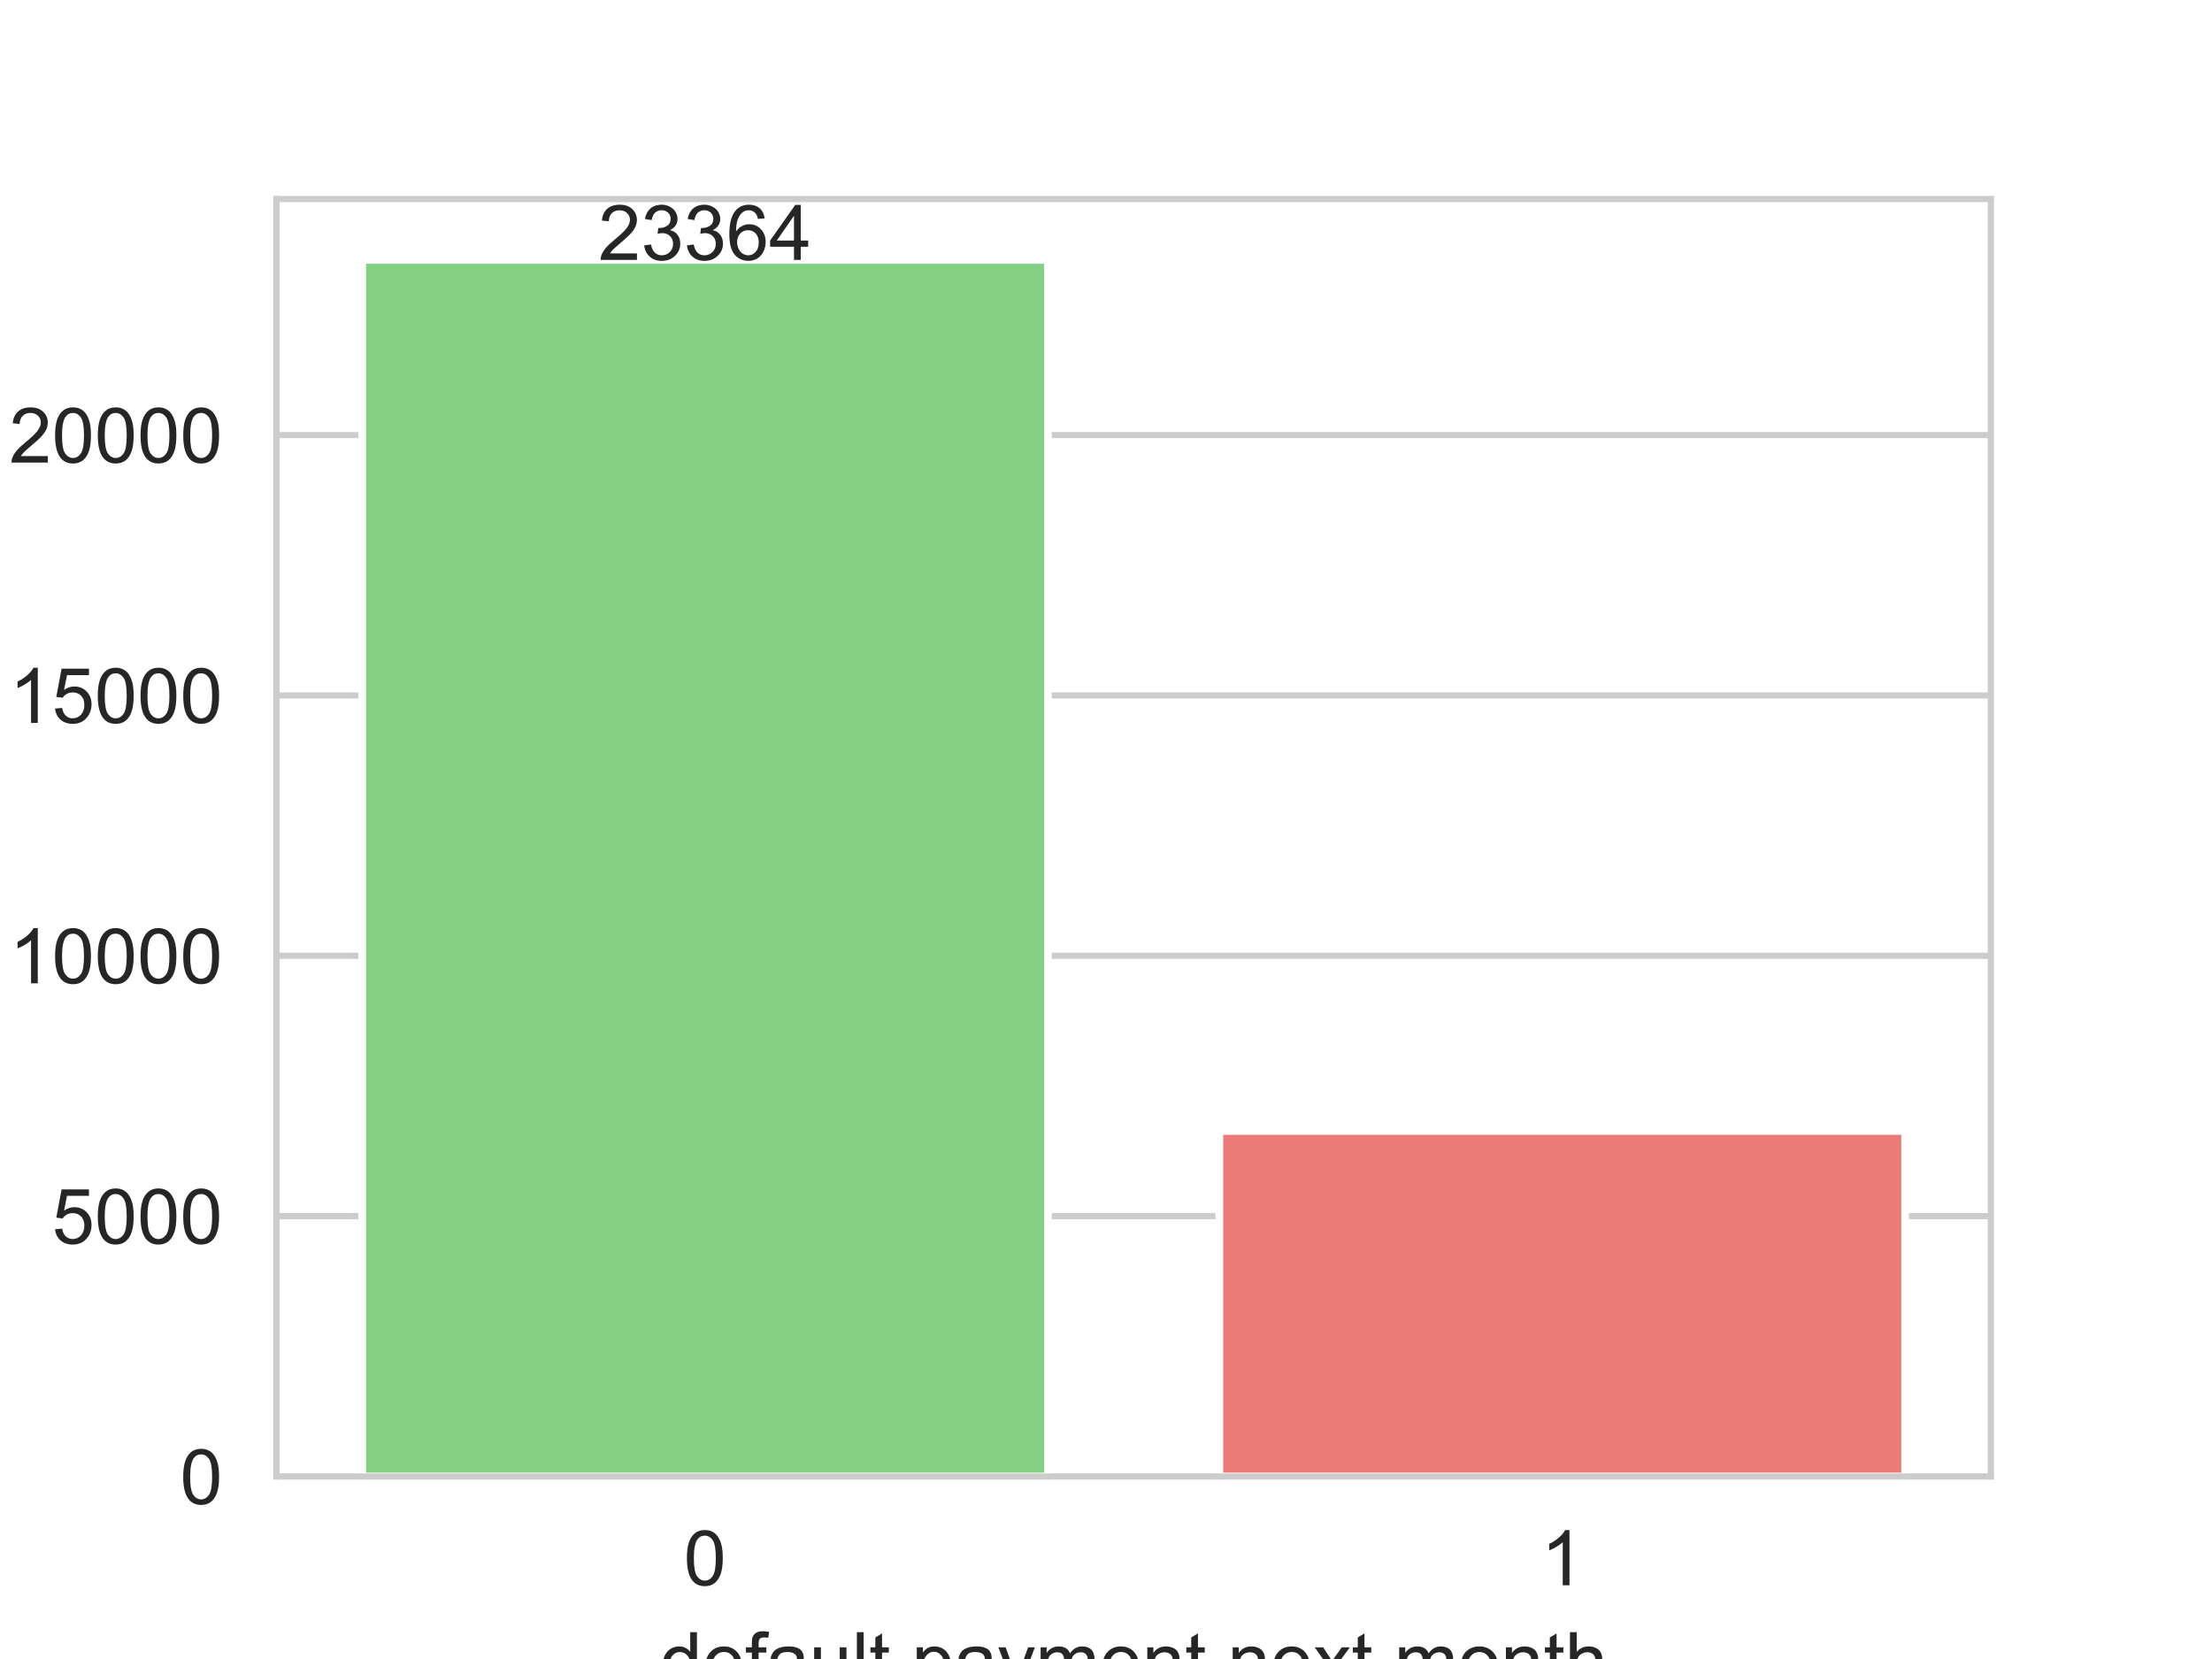
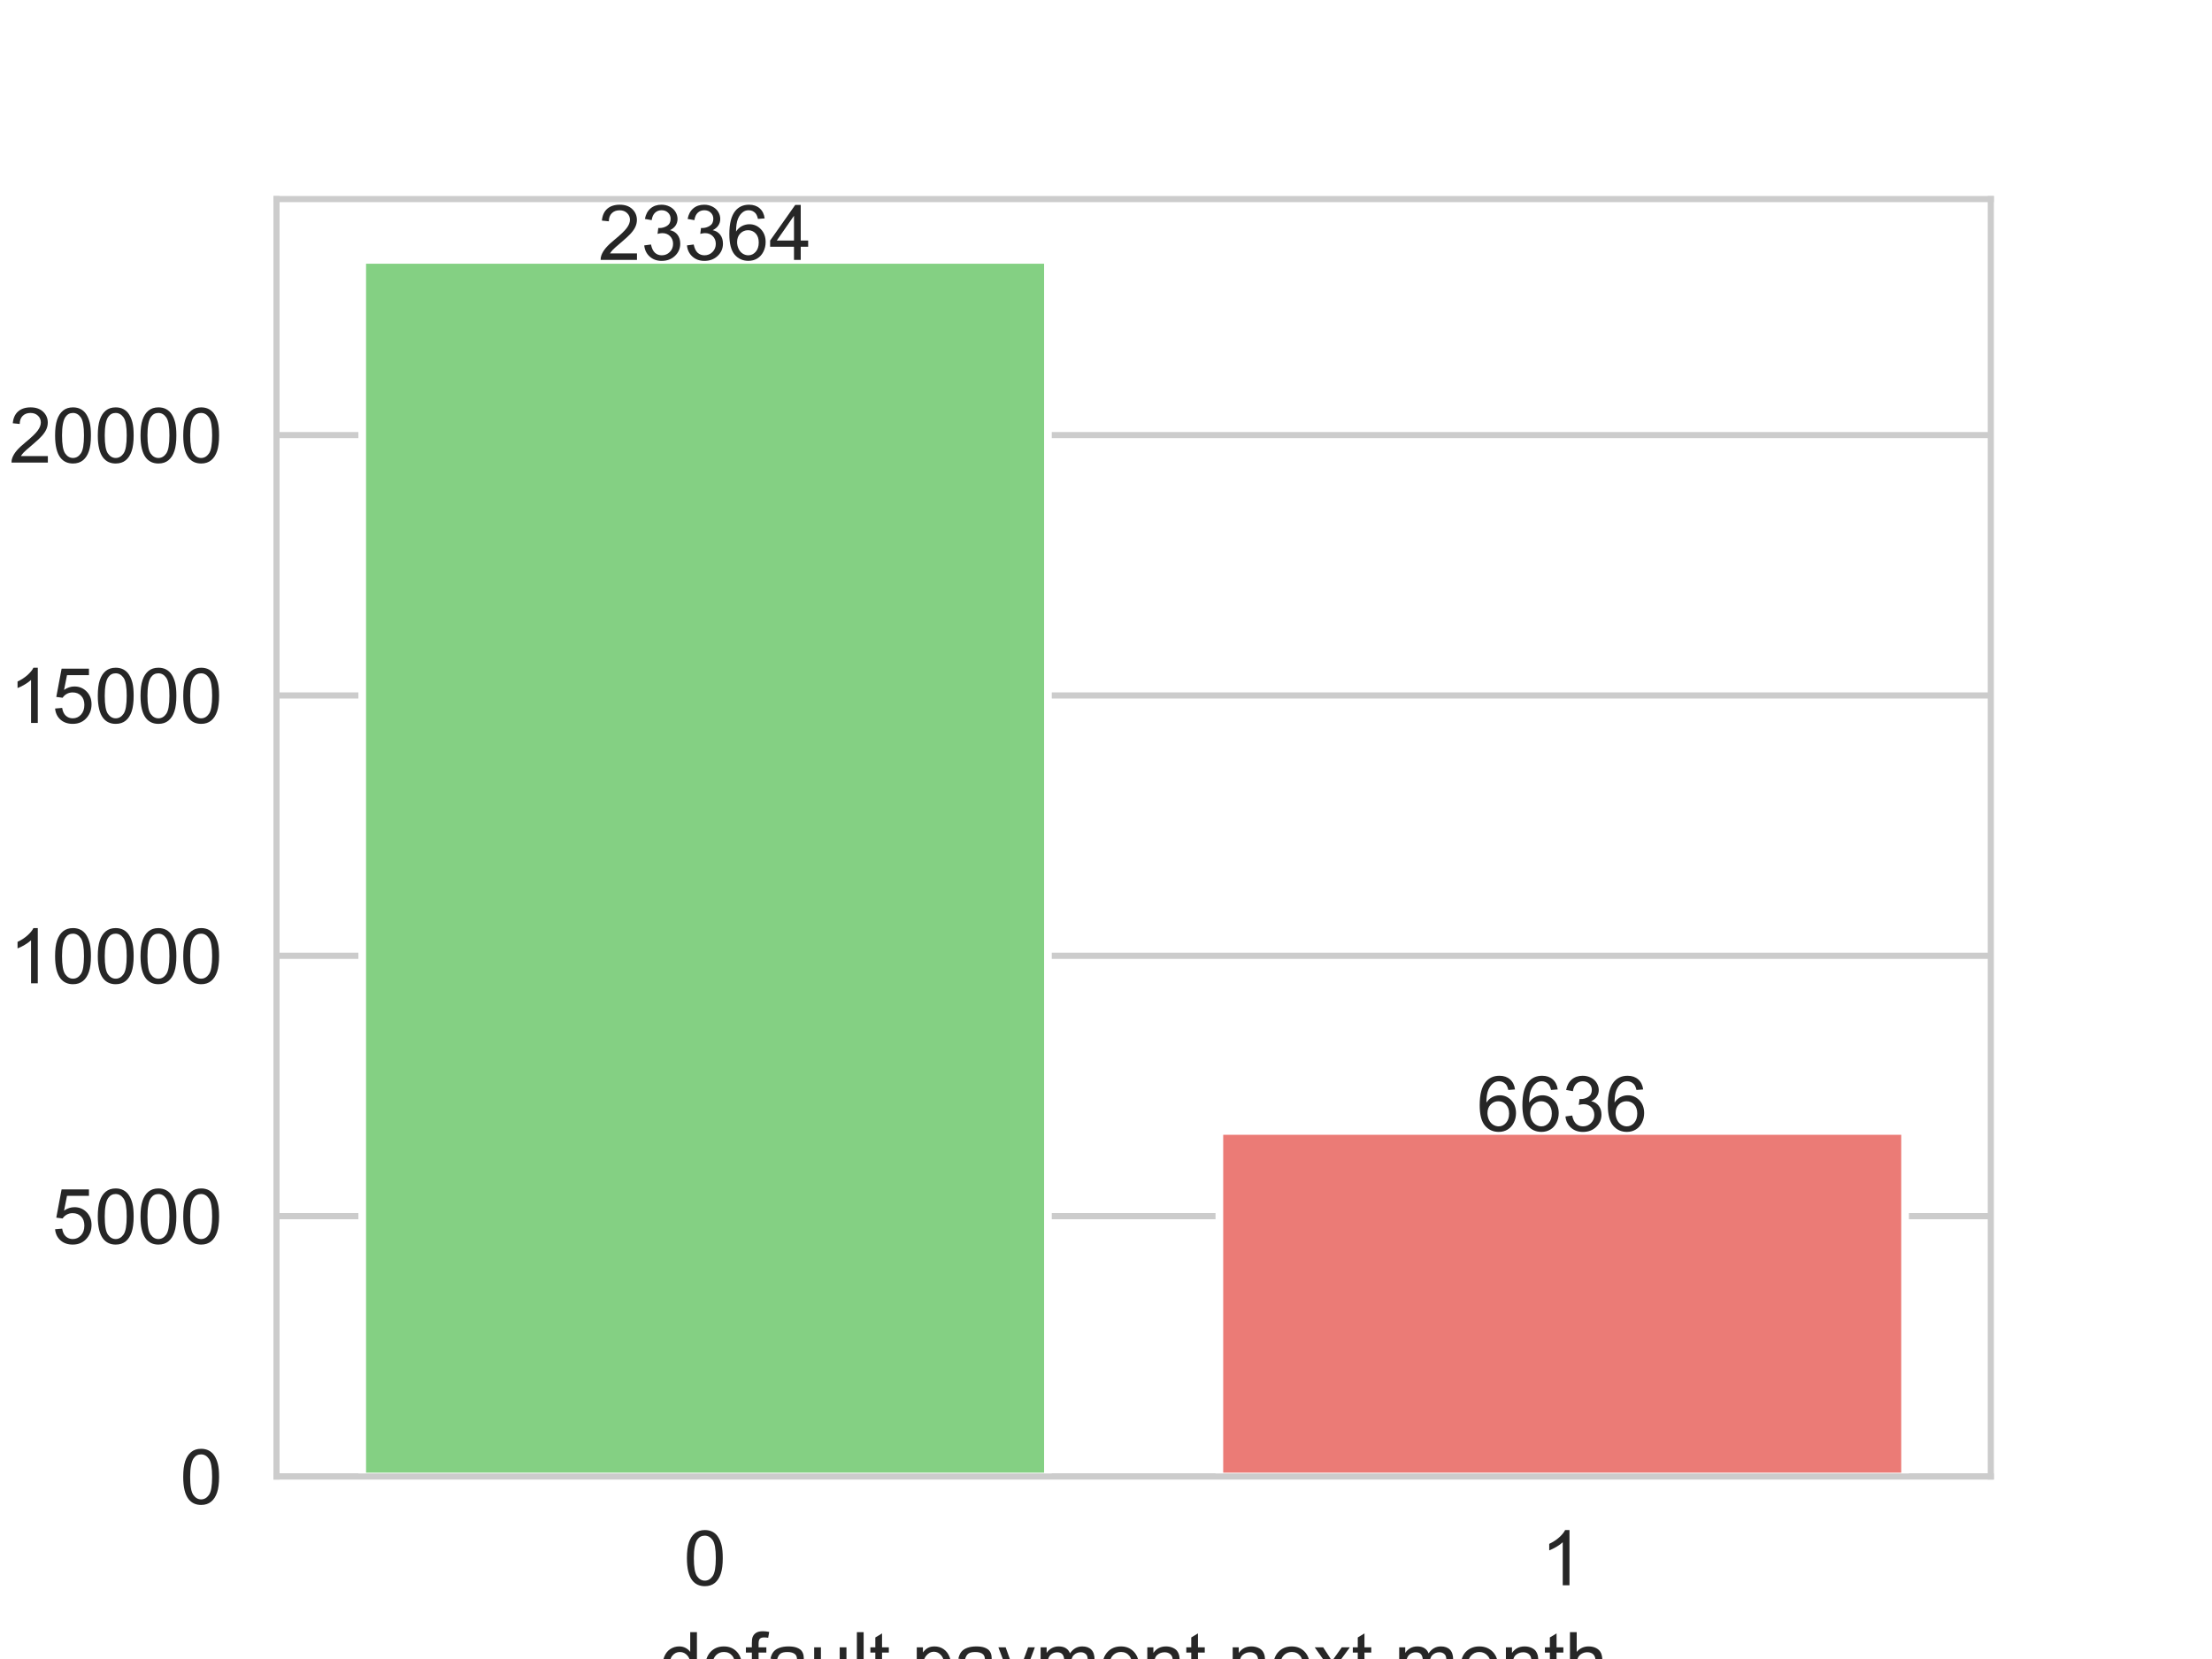
<svg xmlns="http://www.w3.org/2000/svg" xmlns:xlink="http://www.w3.org/1999/xlink" height="216pt" version="1.1" viewBox="0 0 288 216" width="288pt">
  <defs>
    <style type="text/css">*{stroke-linecap:butt;stroke-linejoin:round;}</style>
  </defs>
  <g id="figure_1">
    <g id="patch_1">
      <path d="M 0 216  L 288 216  L 288 0  L 0 0  z " style="fill:#ffffff;" />
    </g>
    <g id="axes_1">
      <g id="patch_2">
        <path d="M 36 192.24  L 259.2 192.24  L 259.2 25.92  L 36 25.92  z " style="fill:#ffffff;" />
      </g>
      <g id="matplotlib.axis_1">
        <g id="xtick_1">
          <g id="text_1">
            <g style="fill:#262626;" transform="translate(89.01953 206.3978)scale(0.1 -0.1)">
              <defs>
                <path d="M 4.156 35.297  Q 4.156 48 6.766 55.734  Q 9.375 63.484 14.516 67.672  Q 19.672 71.875 27.484 71.875  Q 33.25 71.875 37.594 69.547  Q 41.938 67.234 44.766 62.859  Q 47.609 58.5 49.219 52.219  Q 50.828 45.953 50.828 35.297  Q 50.828 22.703 48.234 14.969  Q 45.656 7.234 40.5 3  Q 35.359 -1.219 27.484 -1.219  Q 17.141 -1.219 11.234 6.203  Q 4.156 15.141 4.156 35.297  z M 13.188 35.297  Q 13.188 17.672 17.312 11.828  Q 21.438 6 27.484 6  Q 33.547 6 37.672 11.859  Q 41.797 17.719 41.797 35.297  Q 41.797 52.984 37.672 58.781  Q 33.547 64.594 27.391 64.594  Q 21.344 64.594 17.719 59.469  Q 13.188 52.938 13.188 35.297  z " id="ArialMT-48" />
              </defs>
              <use xlink:href="#ArialMT-48" />
            </g>
          </g>
        </g>
        <g id="xtick_2">
          <g id="text_2">
            <g style="fill:#262626;" transform="translate(200.6195 206.3978)scale(0.1 -0.1)">
              <defs>
                <path d="M 37.25 0  L 28.469 0  L 28.469 56  Q 25.297 52.984 20.141 49.953  Q 14.984 46.922 10.891 45.406  L 10.891 53.906  Q 18.266 57.375 23.781 62.297  Q 29.297 67.234 31.594 71.875  L 37.25 71.875  z " id="ArialMT-49" />
              </defs>
              <use xlink:href="#ArialMT-49" />
            </g>
          </g>
        </g>
        <g id="text_3">
          <g style="fill:#262626;" transform="translate(85.90078 219.665)scale(0.1 -0.1)">
            <defs>
              <path d="M 40.234 0  L 40.234 6.547  Q 35.297 -1.172 25.734 -1.172  Q 19.531 -1.172 14.328 2.25  Q 9.125 5.672 6.266 11.797  Q 3.422 17.922 3.422 25.875  Q 3.422 33.641 6 39.969  Q 8.594 46.297 13.766 49.656  Q 18.953 53.031 25.344 53.031  Q 30.031 53.031 33.688 51.047  Q 37.359 49.078 39.656 45.906  L 39.656 71.578  L 48.391 71.578  L 48.391 0  z M 12.453 25.875  Q 12.453 15.922 16.641 10.984  Q 20.844 6.062 26.562 6.062  Q 32.328 6.062 36.344 10.766  Q 40.375 15.484 40.375 25.141  Q 40.375 35.797 36.266 40.766  Q 32.172 45.75 26.172 45.75  Q 20.312 45.75 16.375 40.969  Q 12.453 36.188 12.453 25.875  z " id="ArialMT-100" />
              <path d="M 42.094 16.703  L 51.172 15.578  Q 49.031 7.625 43.219 3.219  Q 37.406 -1.172 28.375 -1.172  Q 17 -1.172 10.328 5.828  Q 3.656 12.844 3.656 25.484  Q 3.656 38.578 10.391 45.797  Q 17.141 53.031 27.875 53.031  Q 38.281 53.031 44.875 45.953  Q 51.469 38.875 51.469 26.031  Q 51.469 25.25 51.422 23.688  L 12.75 23.688  Q 13.234 15.141 17.578 10.594  Q 21.922 6.062 28.422 6.062  Q 33.25 6.062 36.672 8.594  Q 40.094 11.141 42.094 16.703  z M 13.234 30.906  L 42.188 30.906  Q 41.609 37.453 38.875 40.719  Q 34.672 45.797 27.984 45.797  Q 21.922 45.797 17.797 41.75  Q 13.672 37.703 13.234 30.906  z " id="ArialMT-101" />
              <path d="M 8.688 0  L 8.688 45.016  L 0.922 45.016  L 0.922 51.859  L 8.688 51.859  L 8.688 57.375  Q 8.688 62.594 9.625 65.141  Q 10.891 68.562 14.078 70.672  Q 17.281 72.797 23.047 72.797  Q 26.766 72.797 31.25 71.922  L 29.938 64.266  Q 27.203 64.75 24.75 64.75  Q 20.75 64.75 19.094 63.031  Q 17.438 61.328 17.438 56.641  L 17.438 51.859  L 27.547 51.859  L 27.547 45.016  L 17.438 45.016  L 17.438 0  z " id="ArialMT-102" />
              <path d="M 40.438 6.391  Q 35.547 2.25 31.031 0.531  Q 26.516 -1.172 21.344 -1.172  Q 12.797 -1.172 8.203 3  Q 3.609 7.172 3.609 13.672  Q 3.609 17.484 5.344 20.625  Q 7.078 23.781 9.891 25.688  Q 12.703 27.594 16.219 28.562  Q 18.797 29.25 24.031 29.891  Q 34.672 31.156 39.703 32.906  Q 39.75 34.719 39.75 35.203  Q 39.75 40.578 37.25 42.781  Q 33.891 45.75 27.25 45.75  Q 21.047 45.75 18.094 43.578  Q 15.141 41.406 13.719 35.891  L 5.125 37.062  Q 6.297 42.578 8.984 45.969  Q 11.672 49.359 16.75 51.188  Q 21.828 53.031 28.516 53.031  Q 35.156 53.031 39.297 51.469  Q 43.453 49.906 45.406 47.531  Q 47.359 45.172 48.141 41.547  Q 48.578 39.312 48.578 33.453  L 48.578 21.734  Q 48.578 9.469 49.141 6.219  Q 49.703 2.984 51.375 0  L 42.188 0  Q 40.828 2.734 40.438 6.391  z M 39.703 26.031  Q 34.906 24.078 25.344 22.703  Q 19.922 21.922 17.672 20.938  Q 15.438 19.969 14.203 18.094  Q 12.984 16.219 12.984 13.922  Q 12.984 10.406 15.641 8.062  Q 18.312 5.719 23.438 5.719  Q 28.516 5.719 32.469 7.938  Q 36.422 10.156 38.281 14.016  Q 39.703 17 39.703 22.797  z " id="ArialMT-97" />
              <path d="M 40.578 0  L 40.578 7.625  Q 34.516 -1.172 24.125 -1.172  Q 19.531 -1.172 15.547 0.578  Q 11.578 2.344 9.641 5  Q 7.719 7.672 6.938 11.531  Q 6.391 14.109 6.391 19.734  L 6.391 51.859  L 15.188 51.859  L 15.188 23.094  Q 15.188 16.219 15.719 13.812  Q 16.547 10.359 19.234 8.375  Q 21.922 6.391 25.875 6.391  Q 29.828 6.391 33.297 8.422  Q 36.766 10.453 38.203 13.938  Q 39.656 17.438 39.656 24.078  L 39.656 51.859  L 48.438 51.859  L 48.438 0  z " id="ArialMT-117" />
              <path d="M 6.391 0  L 6.391 71.578  L 15.188 71.578  L 15.188 0  z " id="ArialMT-108" />
              <path d="M 25.781 7.859  L 27.047 0.094  Q 23.344 -0.688 20.406 -0.688  Q 15.625 -0.688 12.984 0.828  Q 10.359 2.344 9.281 4.812  Q 8.203 7.281 8.203 15.188  L 8.203 45.016  L 1.766 45.016  L 1.766 51.859  L 8.203 51.859  L 8.203 64.703  L 16.938 69.969  L 16.938 51.859  L 25.781 51.859  L 25.781 45.016  L 16.938 45.016  L 16.938 14.703  Q 16.938 10.938 17.406 9.859  Q 17.875 8.797 18.922 8.156  Q 19.969 7.516 21.922 7.516  Q 23.391 7.516 25.781 7.859  z " id="ArialMT-116" />
              <path id="ArialMT-32" />
              <path d="M 6.594 -19.875  L 6.594 51.859  L 14.594 51.859  L 14.594 45.125  Q 17.438 49.078 21 51.047  Q 24.562 53.031 29.641 53.031  Q 36.281 53.031 41.359 49.609  Q 46.438 46.188 49.016 39.953  Q 51.609 33.734 51.609 26.312  Q 51.609 18.359 48.75 11.984  Q 45.906 5.609 40.453 2.219  Q 35.016 -1.172 29 -1.172  Q 24.609 -1.172 21.109 0.688  Q 17.625 2.547 15.375 5.375  L 15.375 -19.875  z M 14.547 25.641  Q 14.547 15.625 18.594 10.844  Q 22.656 6.062 28.422 6.062  Q 34.281 6.062 38.453 11.016  Q 42.625 15.969 42.625 26.375  Q 42.625 36.281 38.547 41.203  Q 34.469 46.141 28.812 46.141  Q 23.188 46.141 18.859 40.891  Q 14.547 35.641 14.547 25.641  z " id="ArialMT-112" />
              <path d="M 6.203 -19.969  L 5.219 -11.719  Q 8.109 -12.5 10.25 -12.5  Q 13.188 -12.5 14.938 -11.516  Q 16.703 -10.547 17.828 -8.797  Q 18.656 -7.469 20.516 -2.25  Q 20.75 -1.516 21.297 -0.094  L 1.609 51.859  L 11.078 51.859  L 21.875 21.828  Q 23.969 16.109 25.641 9.812  Q 27.156 15.875 29.25 21.625  L 40.328 51.859  L 49.125 51.859  L 29.391 -0.875  Q 26.219 -9.422 24.469 -12.641  Q 22.125 -17 19.094 -19.016  Q 16.062 -21.047 11.859 -21.047  Q 9.328 -21.047 6.203 -19.969  z " id="ArialMT-121" />
              <path d="M 6.594 0  L 6.594 51.859  L 14.453 51.859  L 14.453 44.578  Q 16.891 48.391 20.938 50.703  Q 25 53.031 30.172 53.031  Q 35.938 53.031 39.625 50.641  Q 43.312 48.25 44.828 43.953  Q 50.984 53.031 60.844 53.031  Q 68.562 53.031 72.703 48.75  Q 76.859 44.484 76.859 35.594  L 76.859 0  L 68.109 0  L 68.109 32.672  Q 68.109 37.938 67.25 40.25  Q 66.406 42.578 64.156 43.984  Q 61.922 45.406 58.891 45.406  Q 53.422 45.406 49.797 41.766  Q 46.188 38.141 46.188 30.125  L 46.188 0  L 37.406 0  L 37.406 33.688  Q 37.406 39.547 35.25 42.469  Q 33.109 45.406 28.219 45.406  Q 24.516 45.406 21.359 43.453  Q 18.219 41.5 16.797 37.734  Q 15.375 33.984 15.375 26.906  L 15.375 0  z " id="ArialMT-109" />
              <path d="M 6.594 0  L 6.594 51.859  L 14.5 51.859  L 14.5 44.484  Q 20.219 53.031 31 53.031  Q 35.688 53.031 39.625 51.344  Q 43.562 49.656 45.516 46.922  Q 47.469 44.188 48.25 40.438  Q 48.734 37.984 48.734 31.891  L 48.734 0  L 39.938 0  L 39.938 31.547  Q 39.938 36.922 38.906 39.578  Q 37.891 42.234 35.281 43.812  Q 32.672 45.406 29.156 45.406  Q 23.531 45.406 19.453 41.844  Q 15.375 38.281 15.375 28.328  L 15.375 0  z " id="ArialMT-110" />
              <path d="M 0.734 0  L 19.672 26.953  L 2.156 51.859  L 13.141 51.859  L 21.094 39.703  Q 23.344 36.234 24.703 33.891  Q 26.859 37.109 28.656 39.594  L 37.406 51.859  L 47.906 51.859  L 29.984 27.438  L 49.266 0  L 38.484 0  L 27.828 16.109  L 25 20.453  L 11.375 0  z " id="ArialMT-120" />
              <path d="M 3.328 25.922  Q 3.328 40.328 11.328 47.266  Q 18.016 53.031 27.641 53.031  Q 38.328 53.031 45.109 46.016  Q 51.906 39.016 51.906 26.656  Q 51.906 16.656 48.906 10.906  Q 45.906 5.172 40.156 2  Q 34.422 -1.172 27.641 -1.172  Q 16.75 -1.172 10.031 5.812  Q 3.328 12.797 3.328 25.922  z M 12.359 25.922  Q 12.359 15.969 16.703 11.016  Q 21.047 6.062 27.641 6.062  Q 34.188 6.062 38.531 11.031  Q 42.875 16.016 42.875 26.219  Q 42.875 35.844 38.5 40.797  Q 34.125 45.75 27.641 45.75  Q 21.047 45.75 16.703 40.812  Q 12.359 35.891 12.359 25.922  z " id="ArialMT-111" />
              <path d="M 6.594 0  L 6.594 71.578  L 15.375 71.578  L 15.375 45.906  Q 21.531 53.031 30.906 53.031  Q 36.672 53.031 40.922 50.75  Q 45.172 48.484 47 44.484  Q 48.828 40.484 48.828 32.859  L 48.828 0  L 40.047 0  L 40.047 32.859  Q 40.047 39.453 37.188 42.453  Q 34.328 45.453 29.109 45.453  Q 25.203 45.453 21.75 43.422  Q 18.312 41.406 16.844 37.938  Q 15.375 34.469 15.375 28.375  L 15.375 0  z " id="ArialMT-104" />
            </defs>
            <use xlink:href="#ArialMT-100" />
            <use x="55.615" xlink:href="#ArialMT-101" />
            <use x="111.23" xlink:href="#ArialMT-102" />
            <use x="139.014" xlink:href="#ArialMT-97" />
            <use x="194.629" xlink:href="#ArialMT-117" />
            <use x="250.244" xlink:href="#ArialMT-108" />
            <use x="272.461" xlink:href="#ArialMT-116" />
            <use x="300.244" xlink:href="#ArialMT-32" />
            <use x="328.027" xlink:href="#ArialMT-112" />
            <use x="383.643" xlink:href="#ArialMT-97" />
            <use x="439.258" xlink:href="#ArialMT-121" />
            <use x="489.258" xlink:href="#ArialMT-109" />
            <use x="572.559" xlink:href="#ArialMT-101" />
            <use x="628.174" xlink:href="#ArialMT-110" />
            <use x="683.789" xlink:href="#ArialMT-116" />
            <use x="711.572" xlink:href="#ArialMT-32" />
            <use x="739.355" xlink:href="#ArialMT-110" />
            <use x="794.971" xlink:href="#ArialMT-101" />
            <use x="850.586" xlink:href="#ArialMT-120" />
            <use x="900.586" xlink:href="#ArialMT-116" />
            <use x="928.369" xlink:href="#ArialMT-32" />
            <use x="956.152" xlink:href="#ArialMT-109" />
            <use x="1039.453" xlink:href="#ArialMT-111" />
            <use x="1095.068" xlink:href="#ArialMT-110" />
            <use x="1150.684" xlink:href="#ArialMT-116" />
            <use x="1178.467" xlink:href="#ArialMT-104" />
          </g>
        </g>
      </g>
      <g id="matplotlib.axis_2">
        <g id="ytick_1">
          <g id="line2d_1">
-             <path clip-path="url(#pa7890c2acf)" d="M 36 192.24  L 259.2 192.24  " style="fill:none;stroke:#cccccc;stroke-linecap:round;stroke-width:0.8;" />
+             <path clip-path="url(#pd6cb4cd03d)" d="M 36 192.24  L 259.2 192.24  " style="fill:none;stroke:#cccccc;stroke-linecap:round;stroke-width:0.8;" />
          </g>
          <g id="text_4">
            <g style="fill:#262626;" transform="translate(23.43906 195.8189)scale(0.1 -0.1)">
              <use xlink:href="#ArialMT-48" />
            </g>
          </g>
        </g>
        <g id="ytick_2">
          <g id="line2d_2">
-             <path clip-path="url(#pa7890c2acf)" d="M 36 158.342  L 259.2 158.342  " style="fill:none;stroke:#cccccc;stroke-linecap:round;stroke-width:0.8;" />
+             <path clip-path="url(#pd6cb4cd03d)" d="M 36 158.342  L 259.2 158.342  " style="fill:none;stroke:#cccccc;stroke-linecap:round;stroke-width:0.8;" />
          </g>
          <g id="text_5">
            <g style="fill:#262626;" transform="translate(6.75625 161.9206)scale(0.1 -0.1)">
              <defs>
                <path d="M 4.156 18.75  L 13.375 19.531  Q 14.406 12.797 18.141 9.391  Q 21.875 6 27.156 6  Q 33.5 6 37.891 10.781  Q 42.281 15.578 42.281 23.484  Q 42.281 31 38.062 35.344  Q 33.844 39.703 27 39.703  Q 22.75 39.703 19.328 37.766  Q 15.922 35.844 13.969 32.766  L 5.719 33.844  L 12.641 70.609  L 48.25 70.609  L 48.25 62.203  L 19.672 62.203  L 15.828 42.969  Q 22.266 47.469 29.344 47.469  Q 38.719 47.469 45.156 40.969  Q 51.609 34.469 51.609 24.266  Q 51.609 14.547 45.953 7.469  Q 39.062 -1.219 27.156 -1.219  Q 17.391 -1.219 11.203 4.25  Q 5.031 9.719 4.156 18.75  z " id="ArialMT-53" />
              </defs>
              <use xlink:href="#ArialMT-53" />
              <use x="55.615" xlink:href="#ArialMT-48" />
              <use x="111.23" xlink:href="#ArialMT-48" />
              <use x="166.846" xlink:href="#ArialMT-48" />
            </g>
          </g>
        </g>
        <g id="ytick_3">
          <g id="line2d_3">
-             <path clip-path="url(#pa7890c2acf)" d="M 36 124.443  L 259.2 124.443  " style="fill:none;stroke:#cccccc;stroke-linecap:round;stroke-width:0.8;" />
+             <path clip-path="url(#pd6cb4cd03d)" d="M 36 124.443  L 259.2 124.443  " style="fill:none;stroke:#cccccc;stroke-linecap:round;stroke-width:0.8;" />
          </g>
          <g id="text_6">
            <g style="fill:#262626;" transform="translate(1.195312 128.0223)scale(0.1 -0.1)">
              <use xlink:href="#ArialMT-49" />
              <use x="55.615" xlink:href="#ArialMT-48" />
              <use x="111.23" xlink:href="#ArialMT-48" />
              <use x="166.846" xlink:href="#ArialMT-48" />
              <use x="222.461" xlink:href="#ArialMT-48" />
            </g>
          </g>
        </g>
        <g id="ytick_4">
          <g id="line2d_4">
-             <path clip-path="url(#pa7890c2acf)" d="M 36 90.545  L 259.2 90.545  " style="fill:none;stroke:#cccccc;stroke-linecap:round;stroke-width:0.8;" />
+             <path clip-path="url(#pd6cb4cd03d)" d="M 36 90.545  L 259.2 90.545  " style="fill:none;stroke:#cccccc;stroke-linecap:round;stroke-width:0.8;" />
          </g>
          <g id="text_7">
            <g style="fill:#262626;" transform="translate(1.195312 94.12399)scale(0.1 -0.1)">
              <use xlink:href="#ArialMT-49" />
              <use x="55.615" xlink:href="#ArialMT-53" />
              <use x="111.23" xlink:href="#ArialMT-48" />
              <use x="166.846" xlink:href="#ArialMT-48" />
              <use x="222.461" xlink:href="#ArialMT-48" />
            </g>
          </g>
        </g>
        <g id="ytick_5">
          <g id="line2d_5">
-             <path clip-path="url(#pa7890c2acf)" d="M 36 56.647  L 259.2 56.647  " style="fill:none;stroke:#cccccc;stroke-linecap:round;stroke-width:0.8;" />
+             <path clip-path="url(#pd6cb4cd03d)" d="M 36 56.647  L 259.2 56.647  " style="fill:none;stroke:#cccccc;stroke-linecap:round;stroke-width:0.8;" />
          </g>
          <g id="text_8">
            <g style="fill:#262626;" transform="translate(1.195312 60.22569)scale(0.1 -0.1)">
              <defs>
                <path d="M 50.344 8.453  L 50.344 0  L 3.031 0  Q 2.938 3.172 4.047 6.109  Q 5.859 10.938 9.828 15.625  Q 13.812 20.312 21.344 26.469  Q 33.016 36.031 37.109 41.625  Q 41.219 47.219 41.219 52.203  Q 41.219 57.422 37.469 61  Q 33.734 64.594 27.734 64.594  Q 21.391 64.594 17.578 60.781  Q 13.766 56.984 13.719 50.25  L 4.688 51.172  Q 5.609 61.281 11.656 66.578  Q 17.719 71.875 27.938 71.875  Q 38.234 71.875 44.234 66.156  Q 50.25 60.453 50.25 52  Q 50.25 47.703 48.484 43.547  Q 46.734 39.406 42.656 34.812  Q 38.578 30.219 29.109 22.219  Q 21.188 15.578 18.938 13.203  Q 16.703 10.844 15.234 8.453  z " id="ArialMT-50" />
              </defs>
              <use xlink:href="#ArialMT-50" />
              <use x="55.615" xlink:href="#ArialMT-48" />
              <use x="111.23" xlink:href="#ArialMT-48" />
              <use x="166.846" xlink:href="#ArialMT-48" />
              <use x="222.461" xlink:href="#ArialMT-48" />
            </g>
          </g>
        </g>
        <g id="text_9">
          <g style="fill:#262626;" transform="translate(-4.792187 121.3105)rotate(-90)scale(0.1 -0.1)">
            <defs>
              <path d="M 40.438 19  L 49.078 17.875  Q 47.656 8.938 41.812 3.875  Q 35.984 -1.172 27.484 -1.172  Q 16.844 -1.172 10.375 5.781  Q 3.906 12.75 3.906 25.734  Q 3.906 34.125 6.688 40.422  Q 9.469 46.734 15.156 49.875  Q 20.844 53.031 27.547 53.031  Q 35.984 53.031 41.359 48.75  Q 46.734 44.484 48.25 36.625  L 39.703 35.297  Q 38.484 40.531 35.375 43.156  Q 32.281 45.797 27.875 45.797  Q 21.234 45.797 17.078 41.031  Q 12.938 36.281 12.938 25.984  Q 12.938 15.531 16.938 10.797  Q 20.953 6.062 27.391 6.062  Q 32.562 6.062 36.031 9.234  Q 39.5 12.406 40.438 19  z " id="ArialMT-99" />
            </defs>
            <use xlink:href="#ArialMT-99" />
            <use x="50" xlink:href="#ArialMT-111" />
            <use x="105.615" xlink:href="#ArialMT-117" />
            <use x="161.23" xlink:href="#ArialMT-110" />
            <use x="216.846" xlink:href="#ArialMT-116" />
          </g>
        </g>
      </g>
      <g id="patch_3">
-         <path clip-path="url(#pa7890c2acf)" d="M 47.16 192.24  L 136.44 192.24  L 136.44 33.84  L 47.16 33.84  z " style="fill:#84d083;stroke:#ffffff;stroke-linejoin:miter;" />
+         <path clip-path="url(#pd6cb4cd03d)" d="M 47.16 192.24  L 136.44 192.24  L 136.44 33.84  L 47.16 33.84  z " style="fill:#84d083;stroke:#ffffff;stroke-linejoin:miter;" />
      </g>
      <g id="patch_4">
-         <path clip-path="url(#pa7890c2acf)" d="M 158.76 192.24  L 248.04 192.24  L 248.04 147.25  L 158.76 147.25  z " style="fill:#eb7b76;stroke:#ffffff;stroke-linejoin:miter;" />
+         <path clip-path="url(#pd6cb4cd03d)" d="M 158.76 192.24  L 248.04 192.24  L 248.04 147.25  L 158.76 147.25  z " style="fill:#eb7b76;stroke:#ffffff;stroke-linejoin:miter;" />
      </g>
      <g id="patch_5">
        <path d="M 36 192.24  L 36 25.92  " style="fill:none;stroke:#cccccc;stroke-linecap:square;stroke-linejoin:miter;stroke-width:0.8;" />
      </g>
      <g id="patch_6">
        <path d="M 259.2 192.24  L 259.2 25.92  " style="fill:none;stroke:#cccccc;stroke-linecap:square;stroke-linejoin:miter;stroke-width:0.8;" />
      </g>
      <g id="patch_7">
        <path d="M 36 192.24  L 259.2 192.24  " style="fill:none;stroke:#cccccc;stroke-linecap:square;stroke-linejoin:miter;stroke-width:0.8;" />
      </g>
      <g id="patch_8">
        <path d="M 36 25.92  L 259.2 25.92  " style="fill:none;stroke:#cccccc;stroke-linecap:square;stroke-linejoin:miter;stroke-width:0.8;" />
      </g>
      <g id="text_10">
        <g style="fill:#262626;" transform="translate(77.89766 33.83932)scale(0.1 -0.1)">
          <defs>
            <path d="M 4.203 18.891  L 12.984 20.062  Q 14.5 12.594 18.141 9.297  Q 21.781 6 27 6  Q 33.203 6 37.469 10.297  Q 41.75 14.594 41.75 20.953  Q 41.75 27 37.797 30.922  Q 33.844 34.859 27.734 34.859  Q 25.25 34.859 21.531 33.891  L 22.516 41.609  Q 23.391 41.5 23.922 41.5  Q 29.547 41.5 34.031 44.422  Q 38.531 47.359 38.531 53.469  Q 38.531 58.297 35.25 61.469  Q 31.984 64.656 26.812 64.656  Q 21.688 64.656 18.266 61.422  Q 14.844 58.203 13.875 51.766  L 5.078 53.328  Q 6.688 62.156 12.391 67.016  Q 18.109 71.875 26.609 71.875  Q 32.469 71.875 37.391 69.359  Q 42.328 66.844 44.938 62.5  Q 47.562 58.156 47.562 53.266  Q 47.562 48.641 45.062 44.828  Q 42.578 41.016 37.703 38.766  Q 44.047 37.312 47.562 32.688  Q 51.078 28.078 51.078 21.141  Q 51.078 11.766 44.234 5.25  Q 37.406 -1.266 26.953 -1.266  Q 17.531 -1.266 11.297 4.344  Q 5.078 9.969 4.203 18.891  z " id="ArialMT-51" />
            <path d="M 49.75 54.047  L 41.016 53.375  Q 39.844 58.547 37.703 60.891  Q 34.125 64.656 28.906 64.656  Q 24.703 64.656 21.531 62.312  Q 17.391 59.281 14.984 53.469  Q 12.594 47.656 12.5 36.922  Q 15.672 41.75 20.266 44.094  Q 24.859 46.438 29.891 46.438  Q 38.672 46.438 44.844 39.969  Q 51.031 33.5 51.031 23.25  Q 51.031 16.5 48.125 10.719  Q 45.219 4.938 40.141 1.859  Q 35.062 -1.219 28.609 -1.219  Q 17.625 -1.219 10.688 6.859  Q 3.766 14.938 3.766 33.5  Q 3.766 54.25 11.422 63.672  Q 18.109 71.875 29.438 71.875  Q 37.891 71.875 43.281 67.141  Q 48.688 62.406 49.75 54.047  z M 13.875 23.188  Q 13.875 18.656 15.797 14.5  Q 17.719 10.359 21.188 8.172  Q 24.656 6 28.469 6  Q 34.031 6 38.031 10.484  Q 42.047 14.984 42.047 22.703  Q 42.047 30.125 38.078 34.391  Q 34.125 38.672 28.125 38.672  Q 22.172 38.672 18.016 34.391  Q 13.875 30.125 13.875 23.188  z " id="ArialMT-54" />
            <path d="M 32.328 0  L 32.328 17.141  L 1.266 17.141  L 1.266 25.203  L 33.938 71.578  L 41.109 71.578  L 41.109 25.203  L 50.781 25.203  L 50.781 17.141  L 41.109 17.141  L 41.109 0  z M 32.328 25.203  L 32.328 57.469  L 9.906 25.203  z " id="ArialMT-52" />
          </defs>
          <use xlink:href="#ArialMT-50" />
          <use x="55.615" xlink:href="#ArialMT-51" />
          <use x="111.23" xlink:href="#ArialMT-51" />
          <use x="166.846" xlink:href="#ArialMT-54" />
          <use x="222.461" xlink:href="#ArialMT-52" />
        </g>
      </g>
+       <g id="text_11">
+         <g style="fill:#262626;" transform="translate(192.2781 147.2495)scale(0.1 -0.1)">
+           <use xlink:href="#ArialMT-54" />
+           <use x="55.615" xlink:href="#ArialMT-54" />
+           <use x="111.23" xlink:href="#ArialMT-51" />
+           <use x="166.846" xlink:href="#ArialMT-54" />
+         </g>
+       </g>
    </g>
  </g>
  <defs>
-     <clipPath id="pa7890c2acf">
+     <clipPath id="pd6cb4cd03d">
      <rect height="166.32" width="223.2" x="36" y="25.92" />
    </clipPath>
  </defs>
</svg>
